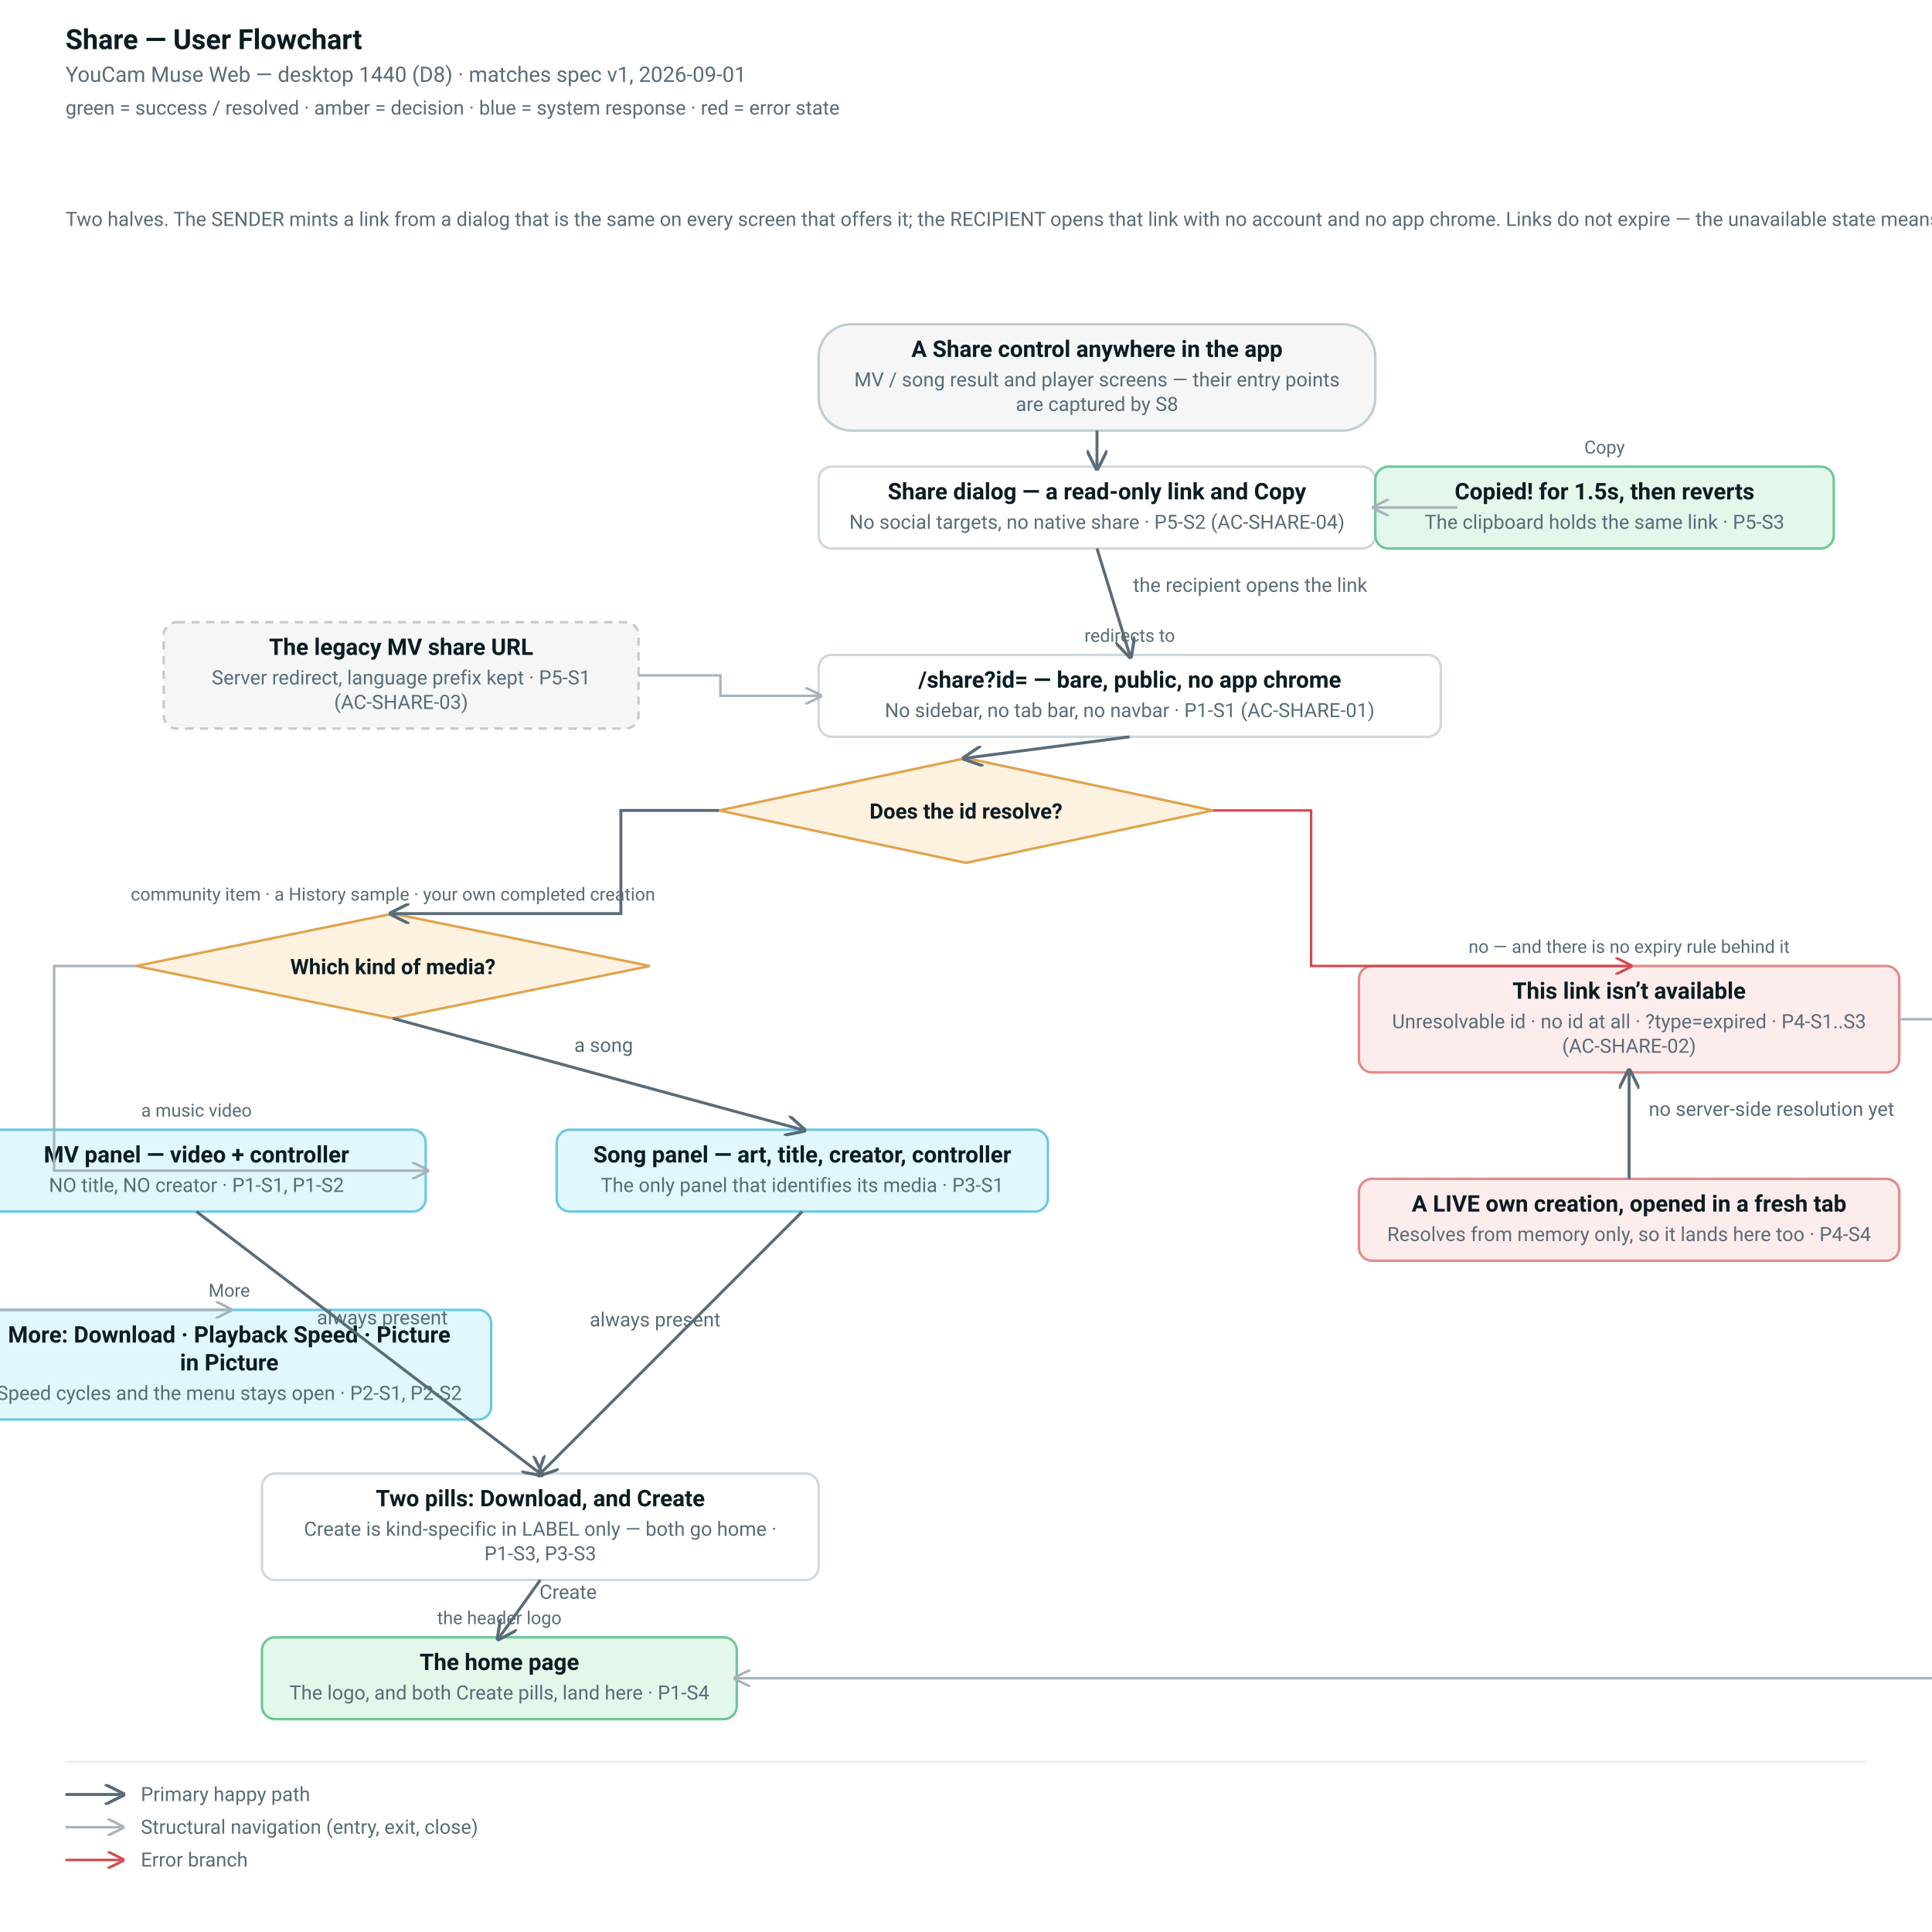
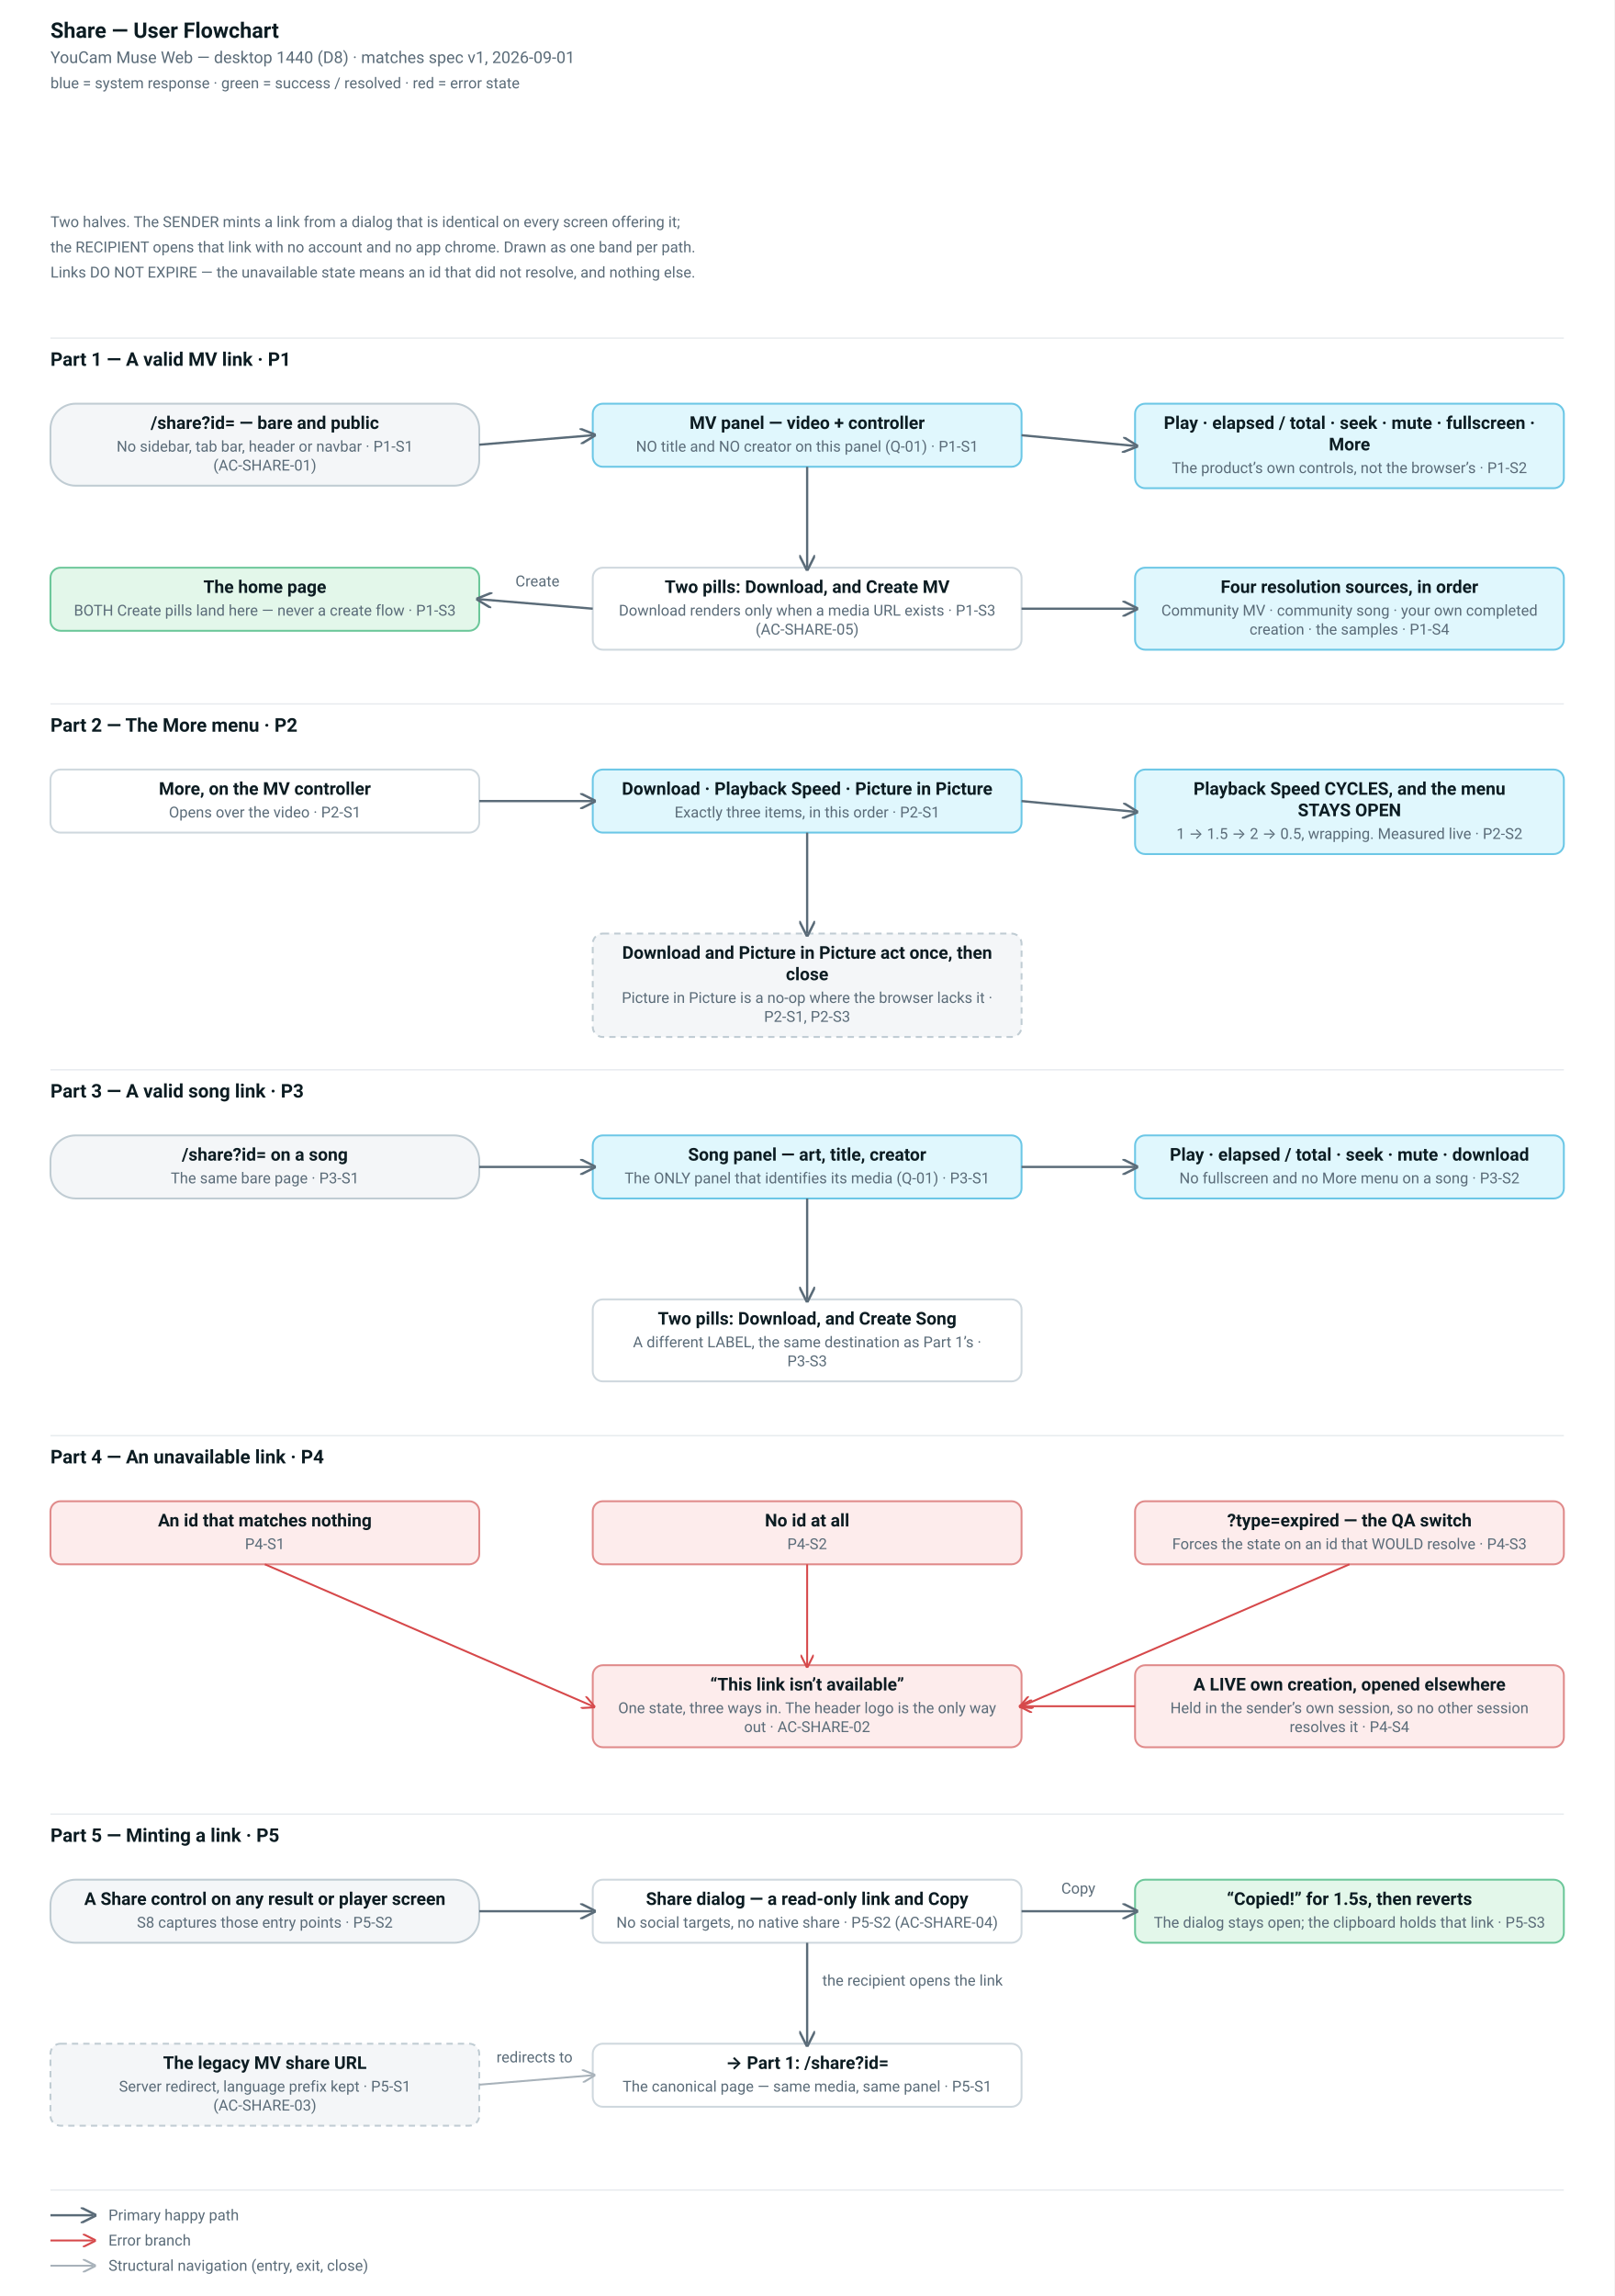
- <svg xmlns="http://www.w3.org/2000/svg" width="1180" height="1180" viewBox="0 0 1180 1180" font-family="-apple-system,BlinkMacSystemFont,'Segoe UI',Roboto,sans-serif" role="img">
+ <svg xmlns="http://www.w3.org/2000/svg" width="1280" height="1820" viewBox="0 0 1280 1820" font-family="-apple-system,BlinkMacSystemFont,'Segoe UI',Roboto,sans-serif" role="img">
  <defs>
    <marker id="fc-primary" viewBox="0 0 10 10" refX="8" refY="5" markerWidth="7" markerHeight="7" orient="auto-start-reverse">
      <path d="M0 0 L10 5 L0 10" fill="none" stroke="#5a6b78" stroke-width="1.5" />
    </marker>
    <marker id="fc-error" viewBox="0 0 10 10" refX="8" refY="5" markerWidth="7" markerHeight="7" orient="auto-start-reverse">
      <path d="M0 0 L10 5 L0 10" fill="none" stroke="#d6484a" stroke-width="1.5" />
    </marker>
    <marker id="fc-structural" viewBox="0 0 10 10" refX="8" refY="5" markerWidth="7" markerHeight="7" orient="auto-start-reverse">
      <path d="M0 0 L10 5 L0 10" fill="none" stroke="#a8b2ba" stroke-width="1.5" />
    </marker>
    <marker id="fc-deferred" viewBox="0 0 10 10" refX="8" refY="5" markerWidth="7" markerHeight="7" orient="auto-start-reverse">
      <path d="M0 0 L10 5 L0 10" fill="none" stroke="#a8b2ba" stroke-width="1.5" />
    </marker>
    <marker id="fc-retry" viewBox="0 0 10 10" refX="8" refY="5" markerWidth="7" markerHeight="7" orient="auto-start-reverse">
      <path d="M0 0 L10 5 L0 10" fill="none" stroke="#6cc7e6" stroke-width="1.5" />
    </marker>
  </defs>
-   <rect width="1180" height="1180" fill="#ffffff" />
+   <rect width="1280" height="1820" fill="#ffffff" />
  <text x="40" y="30" font-size="17" font-weight="700" fill="#0c1c22">Share — User Flowchart</text>
  <text x="40" y="50" font-size="13" fill="#5a6b78">YouCam Muse Web — desktop 1440 (D8) · matches spec v1, 2026-09-01</text>
-   <text x="40" y="70" font-size="12" fill="#5a6b78">green = success / resolved · amber = decision · blue = system response · red = error state</text>
+   <text x="40" y="70" font-size="12" fill="#5a6b78">blue = system response · green = success / resolved · red = error state</text>
  <g transform="translate(0,80)">
-     <text x="40" y="58" font-size="12" fill="#5a6b78">Two halves. The SENDER mints a link from a dialog that is the same on every screen that offers it; the RECIPIENT opens that link with no account and no app chrome. Links do not expire — the unavailable state means an id that did not resolve, nothing else.</text>
-     <rect x="500" y="118" width="340" height="65" rx="20" fill="#f4f6f8" stroke="#c0ccd3" stroke-width="1.5" />
-     <text x="670" y="138" font-size="14" font-weight="700" fill="#0c1c22" text-anchor="middle">A Share control anywhere in the app</text>
-     <text x="670" y="156" font-size="12" fill="#5a6b78" text-anchor="middle">MV / song result and player screens — their entry points</text>
-     <text x="670" y="171" font-size="12" fill="#5a6b78" text-anchor="middle">are captured by S8</text>
-     <rect x="500" y="205" width="340" height="50" rx="8" fill="#ffffff" stroke="#cfd8de" stroke-width="1.5" />
-     <text x="670" y="225" font-size="14" font-weight="700" fill="#0c1c22" text-anchor="middle">Share dialog — a read-only link and Copy</text>
-     <text x="670" y="243" font-size="12" fill="#5a6b78" text-anchor="middle">No social targets, no native share · P5-S2 (AC-SHARE-04)</text>
-     <line x1="670" y1="183" x2="670" y2="205" stroke="#5a6b78" stroke-width="1.8" marker-end="url(#fc-primary)" />
-     <rect x="840" y="205" width="280" height="50" rx="8" fill="#e3f7ea" stroke="#6cc79a" stroke-width="1.5" />
-     <text x="980" y="225" font-size="14" font-weight="700" fill="#0c1c22" text-anchor="middle">Copied! for 1.5s, then reverts</text>
-     <text x="980" y="243" font-size="12" fill="#5a6b78" text-anchor="middle">The clipboard holds the same link · P5-S3</text>
-     <path d="M840 230 L890 230 L890 230 L840 230" fill="none" stroke="#a8b2ba" stroke-width="1.5" marker-end="url(#fc-structural)" />
-     <text x="980" y="197" font-size="11" fill="#5a6b78" text-anchor="middle">Copy</text>
-     <rect x="100" y="300" width="290" height="65" rx="8" fill="#f4f6f8" stroke="#c0ccd3" stroke-width="1.5" stroke-dasharray="5 4" />
-     <text x="245" y="320" font-size="14" font-weight="700" fill="#0c1c22" text-anchor="middle">The legacy MV share URL</text>
-     <text x="245" y="338" font-size="12" fill="#5a6b78" text-anchor="middle">Server redirect, language prefix kept · P5-S1</text>
-     <text x="245" y="353" font-size="12" fill="#5a6b78" text-anchor="middle">(AC-SHARE-03)</text>
-     <rect x="500" y="320" width="380" height="50" rx="8" fill="#ffffff" stroke="#cfd8de" stroke-width="1.5" />
-     <text x="690" y="340" font-size="14" font-weight="700" fill="#0c1c22" text-anchor="middle">/share?id= — bare, public, no app chrome</text>
-     <text x="690" y="358" font-size="12" fill="#5a6b78" text-anchor="middle">No sidebar, no tab bar, no navbar · P1-S1 (AC-SHARE-01)</text>
-     <line x1="670" y1="255" x2="690" y2="320" stroke="#5a6b78" stroke-width="1.8" marker-end="url(#fc-primary)" />
-     <text x="692" y="281.5" font-size="12" fill="#5a6b78" text-anchor="start">the recipient opens the link</text>
-     <path d="M390 332.5 L440 332.5 L440 345 L500 345" fill="none" stroke="#a8b2ba" stroke-width="1.5" marker-end="url(#fc-structural)" />
-     <text x="690" y="312" font-size="11" fill="#5a6b78" text-anchor="middle">redirects to</text>
-     <polygon points="590,383 740.79,415 590,447 439.21,415" fill="#fdf1df" stroke="#e0a24a" stroke-width="1.5" />
-     <text x="590" y="420" font-size="13" font-weight="700" fill="#0c1c22" text-anchor="middle">Does the id resolve?</text>
-     <line x1="690" y1="370" x2="590" y2="383" stroke="#5a6b78" stroke-width="1.8" marker-end="url(#fc-primary)" />
-     <polygon points="240,478 396.966,510 240,542 83.034,510" fill="#fdf1df" stroke="#e0a24a" stroke-width="1.5" />
-     <text x="240" y="515" font-size="13" font-weight="700" fill="#0c1c22" text-anchor="middle">Which kind of media?</text>
-     <path d="M439.21 415 L379.21 415 L379.21 478 L240 478" fill="none" stroke="#5a6b78" stroke-width="1.8" marker-end="url(#fc-primary)" />
-     <text x="240" y="470" font-size="11" fill="#5a6b78" text-anchor="middle">community item · a History sample · your own completed creation</text>
-     <rect x="-20" y="610" width="280" height="50" rx="8" fill="#e0f7fd" stroke="#6cc7e6" stroke-width="1.5" />
-     <text x="120" y="630" font-size="14" font-weight="700" fill="#0c1c22" text-anchor="middle">MV panel — video + controller</text>
-     <text x="120" y="648" font-size="12" fill="#5a6b78" text-anchor="middle">NO title, NO creator · P1-S1, P1-S2</text>
-     <path d="M83.034 510 L33.034 510 L33.034 635 L260 635" fill="none" stroke="#a8b2ba" stroke-width="1.5" marker-end="url(#fc-structural)" />
-     <text x="120" y="602" font-size="11" fill="#5a6b78" text-anchor="middle">a music video</text>
-     <rect x="340" y="610" width="300" height="50" rx="8" fill="#e0f7fd" stroke="#6cc7e6" stroke-width="1.5" />
-     <text x="490" y="630" font-size="14" font-weight="700" fill="#0c1c22" text-anchor="middle">Song panel — art, title, creator, controller</text>
-     <text x="490" y="648" font-size="12" fill="#5a6b78" text-anchor="middle">The only panel that identifies its media · P3-S1</text>
-     <line x1="240" y1="542" x2="490" y2="610" stroke="#5a6b78" stroke-width="1.8" marker-end="url(#fc-primary)" />
-     <text x="368.674" y="562.491" font-size="12" fill="#5a6b78" text-anchor="middle">a song</text>
-     <rect x="-20" y="720" width="320" height="67" rx="8" fill="#e0f7fd" stroke="#6cc7e6" stroke-width="1.5" />
-     <text x="140" y="740" font-size="14" font-weight="700" fill="#0c1c22" text-anchor="middle">More: Download · Playback Speed · Picture</text>
-     <text x="140" y="757" font-size="14" font-weight="700" fill="#0c1c22" text-anchor="middle">in Picture</text>
-     <text x="140" y="775" font-size="12" fill="#5a6b78" text-anchor="middle">Speed cycles and the menu stays open · P2-S1, P2-S2</text>
-     <path d="M-20 635 L-70 635 L-70 720 L140 720" fill="none" stroke="#a8b2ba" stroke-width="1.5" marker-end="url(#fc-structural)" />
-     <text x="140" y="712" font-size="11" fill="#5a6b78" text-anchor="middle">More</text>
-     <rect x="160" y="820" width="340" height="65" rx="8" fill="#ffffff" stroke="#cfd8de" stroke-width="1.5" />
-     <text x="330" y="840" font-size="14" font-weight="700" fill="#0c1c22" text-anchor="middle">Two pills: Download, and Create</text>
-     <text x="330" y="858" font-size="12" fill="#5a6b78" text-anchor="middle">Create is kind-specific in LABEL only — both go home ·</text>
-     <text x="330" y="873" font-size="12" fill="#5a6b78" text-anchor="middle">P1-S3, P3-S3</text>
-     <line x1="120" y1="660" x2="330" y2="820" stroke="#5a6b78" stroke-width="1.8" marker-end="url(#fc-primary)" />
-     <text x="233.485" y="728.864" font-size="12" fill="#5a6b78" text-anchor="middle">always present</text>
-     <line x1="490" y1="660" x2="330" y2="820" stroke="#5a6b78" stroke-width="1.8" marker-end="url(#fc-primary)" />
-     <text x="400.101" y="730.101" font-size="12" fill="#5a6b78" text-anchor="middle">always present</text>
-     <rect x="160" y="920" width="290" height="50" rx="8" fill="#e3f7ea" stroke="#6cc79a" stroke-width="1.5" />
-     <text x="305" y="940" font-size="14" font-weight="700" fill="#0c1c22" text-anchor="middle">The home page</text>
-     <text x="305" y="958" font-size="12" fill="#5a6b78" text-anchor="middle">The logo, and both Create pills, land here · P1-S4</text>
-     <line x1="330" y1="885" x2="305" y2="920" stroke="#5a6b78" stroke-width="1.8" marker-end="url(#fc-primary)" />
-     <text x="329.5" y="896.5" font-size="12" fill="#5a6b78" text-anchor="start">Create</text>
-     <rect x="830" y="510" width="330" height="65" rx="8" fill="#fdecec" stroke="#e08a8a" stroke-width="1.5" />
-     <text x="995" y="530" font-size="14" font-weight="700" fill="#0c1c22" text-anchor="middle">This link isn’t available</text>
-     <text x="995" y="548" font-size="12" fill="#5a6b78" text-anchor="middle">Unresolvable id · no id at all · ?type=expired · P4-S1..S3</text>
-     <text x="995" y="563" font-size="12" fill="#5a6b78" text-anchor="middle">(AC-SHARE-02)</text>
-     <path d="M740.79 415 L800.79 415 L800.79 510 L995 510" fill="none" stroke="#d6484a" stroke-width="1.5" marker-end="url(#fc-error)" />
-     <text x="995" y="502" font-size="11" fill="#5a6b78" text-anchor="middle">no — and there is no expiry rule behind it</text>
-     <path d="M1160 542.5 L1200 542.5 L1200 945 L450 945" fill="none" stroke="#a8b2ba" stroke-width="1.5" marker-end="url(#fc-structural)" />
-     <text x="305" y="912" font-size="11" fill="#5a6b78" text-anchor="middle">the header logo</text>
-     <rect x="830" y="640" width="330" height="50" rx="8" fill="#fdecec" stroke="#e08a8a" stroke-width="1.5" />
-     <text x="995" y="660" font-size="14" font-weight="700" fill="#0c1c22" text-anchor="middle">A LIVE own creation, opened in a fresh tab</text>
-     <text x="995" y="678" font-size="12" fill="#5a6b78" text-anchor="middle">Resolves from memory only, so it lands here too · P4-S4</text>
-     <line x1="995" y1="640" x2="995" y2="575" stroke="#5a6b78" stroke-width="1.8" marker-end="url(#fc-primary)" />
-     <text x="1007" y="601.5" font-size="12" fill="#5a6b78" text-anchor="start">no server-side resolution yet</text>
-     <line x1="40" y1="996" x2="1140" y2="996" stroke="#e5e9ed" stroke-width="1" />
-     <line x1="40" y1="1016" x2="74" y2="1016" stroke="#5a6b78" stroke-width="1.8" marker-end="url(#fc-primary)" />
-     <text x="86" y="1020" font-size="12" fill="#5a6b78">Primary happy path</text>
-     <line x1="40" y1="1036" x2="74" y2="1036" stroke="#a8b2ba" stroke-width="1.5" marker-end="url(#fc-structural)" />
-     <text x="86" y="1040" font-size="12" fill="#5a6b78">Structural navigation (entry, exit, close)</text>
-     <line x1="40" y1="1056" x2="74" y2="1056" stroke="#d6484a" stroke-width="1.5" marker-end="url(#fc-error)" />
-     <text x="86" y="1060" font-size="12" fill="#5a6b78">Error branch</text>
+     <text x="40" y="100" font-size="12" fill="#5a6b78">Two halves. The SENDER mints a link from a dialog that is identical on every screen offering it;</text>
+     <text x="40" y="120" font-size="12" fill="#5a6b78">the RECIPIENT opens that link with no account and no app chrome. Drawn as one band per path.</text>
+     <text x="40" y="140" font-size="12" fill="#5a6b78">Links DO NOT EXPIRE — the unavailable state means an id that did not resolve, and nothing else.</text>
+     <line x1="40" y1="188" x2="1240" y2="188" stroke="#e5e9ed" stroke-width="1" />
+     <text x="40" y="210" font-size="15" font-weight="700" fill="#0c1c22">Part 1 — A valid MV link  ·  P1</text>
+     <rect x="40" y="240" width="340" height="65" rx="20" fill="#f4f6f8" stroke="#c0ccd3" stroke-width="1.5" />
+     <text x="210" y="260" font-size="14" font-weight="700" fill="#0c1c22" text-anchor="middle">/share?id= — bare and public</text>
+     <text x="210" y="278" font-size="12" fill="#5a6b78" text-anchor="middle">No sidebar, tab bar, header or navbar · P1-S1</text>
+     <text x="210" y="293" font-size="12" fill="#5a6b78" text-anchor="middle">(AC-SHARE-01)</text>
+     <rect x="470" y="240" width="340" height="50" rx="8" fill="#e0f7fd" stroke="#6cc7e6" stroke-width="1.5" />
+     <text x="640" y="260" font-size="14" font-weight="700" fill="#0c1c22" text-anchor="middle">MV panel — video + controller</text>
+     <text x="640" y="278" font-size="12" fill="#5a6b78" text-anchor="middle">NO title and NO creator on this panel (Q-01) · P1-S1</text>
+     <line x1="380" y1="272.5" x2="470" y2="265" stroke="#5a6b78" stroke-width="1.8" marker-end="url(#fc-primary)" />
+     <rect x="900" y="240" width="340" height="67" rx="8" fill="#e0f7fd" stroke="#6cc7e6" stroke-width="1.5" />
+     <text x="1070" y="260" font-size="14" font-weight="700" fill="#0c1c22" text-anchor="middle">Play · elapsed / total · seek · mute · fullscreen ·</text>
+     <text x="1070" y="277" font-size="14" font-weight="700" fill="#0c1c22" text-anchor="middle">More</text>
+     <text x="1070" y="295" font-size="12" fill="#5a6b78" text-anchor="middle">The product’s own controls, not the browser’s · P1-S2</text>
+     <line x1="810" y1="265" x2="900" y2="273.5" stroke="#5a6b78" stroke-width="1.8" marker-end="url(#fc-primary)" />
+     <rect x="470" y="370" width="340" height="65" rx="8" fill="#ffffff" stroke="#cfd8de" stroke-width="1.5" />
+     <text x="640" y="390" font-size="14" font-weight="700" fill="#0c1c22" text-anchor="middle">Two pills: Download, and Create MV</text>
+     <text x="640" y="408" font-size="12" fill="#5a6b78" text-anchor="middle">Download renders only when a media URL exists · P1-S3</text>
+     <text x="640" y="423" font-size="12" fill="#5a6b78" text-anchor="middle">(AC-SHARE-05)</text>
+     <line x1="640" y1="290" x2="640" y2="370" stroke="#5a6b78" stroke-width="1.8" marker-end="url(#fc-primary)" />
+     <rect x="900" y="370" width="340" height="65" rx="8" fill="#e0f7fd" stroke="#6cc7e6" stroke-width="1.5" />
+     <text x="1070" y="390" font-size="14" font-weight="700" fill="#0c1c22" text-anchor="middle">Four resolution sources, in order</text>
+     <text x="1070" y="408" font-size="12" fill="#5a6b78" text-anchor="middle">Community MV · community song · your own completed</text>
+     <text x="1070" y="423" font-size="12" fill="#5a6b78" text-anchor="middle">creation · the samples · P1-S4</text>
+     <line x1="810" y1="402.5" x2="900" y2="402.5" stroke="#5a6b78" stroke-width="1.8" marker-end="url(#fc-primary)" />
+     <rect x="40" y="370" width="340" height="50" rx="8" fill="#e3f7ea" stroke="#6cc79a" stroke-width="1.5" />
+     <text x="210" y="390" font-size="14" font-weight="700" fill="#0c1c22" text-anchor="middle">The home page</text>
+     <text x="210" y="408" font-size="12" fill="#5a6b78" text-anchor="middle">BOTH Create pills land here — never a create flow · P1-S3</text>
+     <line x1="470" y1="402.5" x2="380" y2="395" stroke="#5a6b78" stroke-width="1.8" marker-end="url(#fc-primary)" />
+     <text x="426.163" y="384.798" font-size="12" fill="#5a6b78" text-anchor="middle">Create</text>
+     <line x1="40" y1="478" x2="1240" y2="478" stroke="#e5e9ed" stroke-width="1" />
+     <text x="40" y="500" font-size="15" font-weight="700" fill="#0c1c22">Part 2 — The More menu  ·  P2</text>
+     <rect x="40" y="530" width="340" height="50" rx="8" fill="#ffffff" stroke="#cfd8de" stroke-width="1.5" />
+     <text x="210" y="550" font-size="14" font-weight="700" fill="#0c1c22" text-anchor="middle">More, on the MV controller</text>
+     <text x="210" y="568" font-size="12" fill="#5a6b78" text-anchor="middle">Opens over the video · P2-S1</text>
+     <rect x="470" y="530" width="340" height="50" rx="8" fill="#e0f7fd" stroke="#6cc7e6" stroke-width="1.5" />
+     <text x="640" y="550" font-size="14" font-weight="700" fill="#0c1c22" text-anchor="middle">Download · Playback Speed · Picture in Picture</text>
+     <text x="640" y="568" font-size="12" fill="#5a6b78" text-anchor="middle">Exactly three items, in this order · P2-S1</text>
+     <line x1="380" y1="555" x2="470" y2="555" stroke="#5a6b78" stroke-width="1.8" marker-end="url(#fc-primary)" />
+     <rect x="900" y="530" width="340" height="67" rx="8" fill="#e0f7fd" stroke="#6cc7e6" stroke-width="1.5" />
+     <text x="1070" y="550" font-size="14" font-weight="700" fill="#0c1c22" text-anchor="middle">Playback Speed CYCLES, and the menu</text>
+     <text x="1070" y="567" font-size="14" font-weight="700" fill="#0c1c22" text-anchor="middle">STAYS OPEN</text>
+     <text x="1070" y="585" font-size="12" fill="#5a6b78" text-anchor="middle">1 → 1.5 → 2 → 0.5, wrapping. Measured live · P2-S2</text>
+     <line x1="810" y1="555" x2="900" y2="563.5" stroke="#5a6b78" stroke-width="1.8" marker-end="url(#fc-primary)" />
+     <rect x="470" y="660" width="340" height="82" rx="8" fill="#f4f6f8" stroke="#c0ccd3" stroke-width="1.5" stroke-dasharray="5 4" />
+     <text x="640" y="680" font-size="14" font-weight="700" fill="#0c1c22" text-anchor="middle">Download and Picture in Picture act once, then</text>
+     <text x="640" y="697" font-size="14" font-weight="700" fill="#0c1c22" text-anchor="middle">close</text>
+     <text x="640" y="715" font-size="12" fill="#5a6b78" text-anchor="middle">Picture in Picture is a no-op where the browser lacks it ·</text>
+     <text x="640" y="730" font-size="12" fill="#5a6b78" text-anchor="middle">P2-S1, P2-S3</text>
+     <line x1="640" y1="580" x2="640" y2="660" stroke="#5a6b78" stroke-width="1.8" marker-end="url(#fc-primary)" />
+     <line x1="40" y1="768" x2="1240" y2="768" stroke="#e5e9ed" stroke-width="1" />
+     <text x="40" y="790" font-size="15" font-weight="700" fill="#0c1c22">Part 3 — A valid song link  ·  P3</text>
+     <rect x="40" y="820" width="340" height="50" rx="20" fill="#f4f6f8" stroke="#c0ccd3" stroke-width="1.5" />
+     <text x="210" y="840" font-size="14" font-weight="700" fill="#0c1c22" text-anchor="middle">/share?id= on a song</text>
+     <text x="210" y="858" font-size="12" fill="#5a6b78" text-anchor="middle">The same bare page · P3-S1</text>
+     <rect x="470" y="820" width="340" height="50" rx="8" fill="#e0f7fd" stroke="#6cc7e6" stroke-width="1.5" />
+     <text x="640" y="840" font-size="14" font-weight="700" fill="#0c1c22" text-anchor="middle">Song panel — art, title, creator</text>
+     <text x="640" y="858" font-size="12" fill="#5a6b78" text-anchor="middle">The ONLY panel that identifies its media (Q-01) · P3-S1</text>
+     <line x1="380" y1="845" x2="470" y2="845" stroke="#5a6b78" stroke-width="1.8" marker-end="url(#fc-primary)" />
+     <rect x="900" y="820" width="340" height="50" rx="8" fill="#e0f7fd" stroke="#6cc7e6" stroke-width="1.5" />
+     <text x="1070" y="840" font-size="14" font-weight="700" fill="#0c1c22" text-anchor="middle">Play · elapsed / total · seek · mute · download</text>
+     <text x="1070" y="858" font-size="12" fill="#5a6b78" text-anchor="middle">No fullscreen and no More menu on a song · P3-S2</text>
+     <line x1="810" y1="845" x2="900" y2="845" stroke="#5a6b78" stroke-width="1.8" marker-end="url(#fc-primary)" />
+     <rect x="470" y="950" width="340" height="65" rx="8" fill="#ffffff" stroke="#cfd8de" stroke-width="1.5" />
+     <text x="640" y="970" font-size="14" font-weight="700" fill="#0c1c22" text-anchor="middle">Two pills: Download, and Create Song</text>
+     <text x="640" y="988" font-size="12" fill="#5a6b78" text-anchor="middle">A different LABEL, the same destination as Part 1’s ·</text>
+     <text x="640" y="1003" font-size="12" fill="#5a6b78" text-anchor="middle">P3-S3</text>
+     <line x1="640" y1="870" x2="640" y2="950" stroke="#5a6b78" stroke-width="1.8" marker-end="url(#fc-primary)" />
+     <line x1="40" y1="1058" x2="1240" y2="1058" stroke="#e5e9ed" stroke-width="1" />
+     <text x="40" y="1080" font-size="15" font-weight="700" fill="#0c1c22">Part 4 — An unavailable link  ·  P4</text>
+     <rect x="40" y="1110" width="340" height="50" rx="8" fill="#fdecec" stroke="#e08a8a" stroke-width="1.5" />
+     <text x="210" y="1130" font-size="14" font-weight="700" fill="#0c1c22" text-anchor="middle">An id that matches nothing</text>
+     <text x="210" y="1148" font-size="12" fill="#5a6b78" text-anchor="middle">P4-S1</text>
+     <rect x="470" y="1110" width="340" height="50" rx="8" fill="#fdecec" stroke="#e08a8a" stroke-width="1.5" />
+     <text x="640" y="1130" font-size="14" font-weight="700" fill="#0c1c22" text-anchor="middle">No id at all</text>
+     <text x="640" y="1148" font-size="12" fill="#5a6b78" text-anchor="middle">P4-S2</text>
+     <rect x="900" y="1110" width="340" height="50" rx="8" fill="#fdecec" stroke="#e08a8a" stroke-width="1.5" />
+     <text x="1070" y="1130" font-size="14" font-weight="700" fill="#0c1c22" text-anchor="middle">?type=expired — the QA switch</text>
+     <text x="1070" y="1148" font-size="12" fill="#5a6b78" text-anchor="middle">Forces the state on an id that WOULD resolve · P4-S3</text>
+     <rect x="470" y="1240" width="340" height="65" rx="8" fill="#fdecec" stroke="#e08a8a" stroke-width="1.5" />
+     <text x="640" y="1260" font-size="14" font-weight="700" fill="#0c1c22" text-anchor="middle">“This link isn’t available”</text>
+     <text x="640" y="1278" font-size="12" fill="#5a6b78" text-anchor="middle">One state, three ways in. The header logo is the only way</text>
+     <text x="640" y="1293" font-size="12" fill="#5a6b78" text-anchor="middle">out · AC-SHARE-02</text>
+     <line x1="210" y1="1160" x2="470" y2="1272.5" stroke="#d6484a" stroke-width="1.5" marker-end="url(#fc-error)" />
+     <line x1="640" y1="1160" x2="640" y2="1240" stroke="#d6484a" stroke-width="1.5" marker-end="url(#fc-error)" />
+     <line x1="1070" y1="1160" x2="810" y2="1272.5" stroke="#d6484a" stroke-width="1.5" marker-end="url(#fc-error)" />
+     <rect x="900" y="1240" width="340" height="65" rx="8" fill="#fdecec" stroke="#e08a8a" stroke-width="1.5" />
+     <text x="1070" y="1260" font-size="14" font-weight="700" fill="#0c1c22" text-anchor="middle">A LIVE own creation, opened elsewhere</text>
+     <text x="1070" y="1278" font-size="12" fill="#5a6b78" text-anchor="middle">Held in the sender’s own session, so no other session</text>
+     <text x="1070" y="1293" font-size="12" fill="#5a6b78" text-anchor="middle">resolves it · P4-S4</text>
+     <line x1="900" y1="1272.5" x2="810" y2="1272.5" stroke="#d6484a" stroke-width="1.5" marker-end="url(#fc-error)" />
+     <line x1="40" y1="1358" x2="1240" y2="1358" stroke="#e5e9ed" stroke-width="1" />
+     <text x="40" y="1380" font-size="15" font-weight="700" fill="#0c1c22">Part 5 — Minting a link  ·  P5</text>
+     <rect x="40" y="1410" width="340" height="50" rx="20" fill="#f4f6f8" stroke="#c0ccd3" stroke-width="1.5" />
+     <text x="210" y="1430" font-size="14" font-weight="700" fill="#0c1c22" text-anchor="middle">A Share control on any result or player screen</text>
+     <text x="210" y="1448" font-size="12" fill="#5a6b78" text-anchor="middle">S8 captures those entry points · P5-S2</text>
+     <rect x="470" y="1410" width="340" height="50" rx="8" fill="#ffffff" stroke="#cfd8de" stroke-width="1.5" />
+     <text x="640" y="1430" font-size="14" font-weight="700" fill="#0c1c22" text-anchor="middle">Share dialog — a read-only link and Copy</text>
+     <text x="640" y="1448" font-size="12" fill="#5a6b78" text-anchor="middle">No social targets, no native share · P5-S2 (AC-SHARE-04)</text>
+     <line x1="380" y1="1435" x2="470" y2="1435" stroke="#5a6b78" stroke-width="1.8" marker-end="url(#fc-primary)" />
+     <rect x="900" y="1410" width="340" height="50" rx="8" fill="#e3f7ea" stroke="#6cc79a" stroke-width="1.5" />
+     <text x="1070" y="1430" font-size="14" font-weight="700" fill="#0c1c22" text-anchor="middle">“Copied!” for 1.5s, then reverts</text>
+     <text x="1070" y="1448" font-size="12" fill="#5a6b78" text-anchor="middle">The dialog stays open; the clipboard holds that link · P5-S3</text>
+     <line x1="810" y1="1435" x2="900" y2="1435" stroke="#5a6b78" stroke-width="1.8" marker-end="url(#fc-primary)" />
+     <text x="855" y="1421" font-size="12" fill="#5a6b78" text-anchor="middle">Copy</text>
+     <rect x="40" y="1540" width="340" height="65" rx="8" fill="#f4f6f8" stroke="#c0ccd3" stroke-width="1.5" stroke-dasharray="5 4" />
+     <text x="210" y="1560" font-size="14" font-weight="700" fill="#0c1c22" text-anchor="middle">The legacy MV share URL</text>
+     <text x="210" y="1578" font-size="12" fill="#5a6b78" text-anchor="middle">Server redirect, language prefix kept · P5-S1</text>
+     <text x="210" y="1593" font-size="12" fill="#5a6b78" text-anchor="middle">(AC-SHARE-03)</text>
+     <rect x="470" y="1540" width="340" height="50" rx="8" fill="#ffffff" stroke="#cfd8de" stroke-width="1.5" />
+     <text x="640" y="1560" font-size="14" font-weight="700" fill="#0c1c22" text-anchor="middle">→ Part 1: /share?id=</text>
+     <text x="640" y="1578" font-size="12" fill="#5a6b78" text-anchor="middle">The canonical page — same media, same panel · P5-S1</text>
+     <line x1="380" y1="1572.5" x2="470" y2="1565" stroke="#a8b2ba" stroke-width="1.5" marker-end="url(#fc-structural)" />
+     <text x="423.837" y="1554.8" font-size="12" fill="#5a6b78" text-anchor="middle">redirects to</text>
+     <line x1="640" y1="1460" x2="640" y2="1540" stroke="#5a6b78" stroke-width="1.8" marker-end="url(#fc-primary)" />
+     <text x="652" y="1494" font-size="12" fill="#5a6b78" text-anchor="start">the recipient opens the link</text>
+     <line x1="40" y1="1656" x2="1240" y2="1656" stroke="#e5e9ed" stroke-width="1" />
+     <line x1="40" y1="1676" x2="74" y2="1676" stroke="#5a6b78" stroke-width="1.8" marker-end="url(#fc-primary)" />
+     <text x="86" y="1680" font-size="12" fill="#5a6b78">Primary happy path</text>
+     <line x1="40" y1="1696" x2="74" y2="1696" stroke="#d6484a" stroke-width="1.5" marker-end="url(#fc-error)" />
+     <text x="86" y="1700" font-size="12" fill="#5a6b78">Error branch</text>
+     <line x1="40" y1="1716" x2="74" y2="1716" stroke="#a8b2ba" stroke-width="1.5" marker-end="url(#fc-structural)" />
+     <text x="86" y="1720" font-size="12" fill="#5a6b78">Structural navigation (entry, exit, close)</text>
  </g>
</svg>
